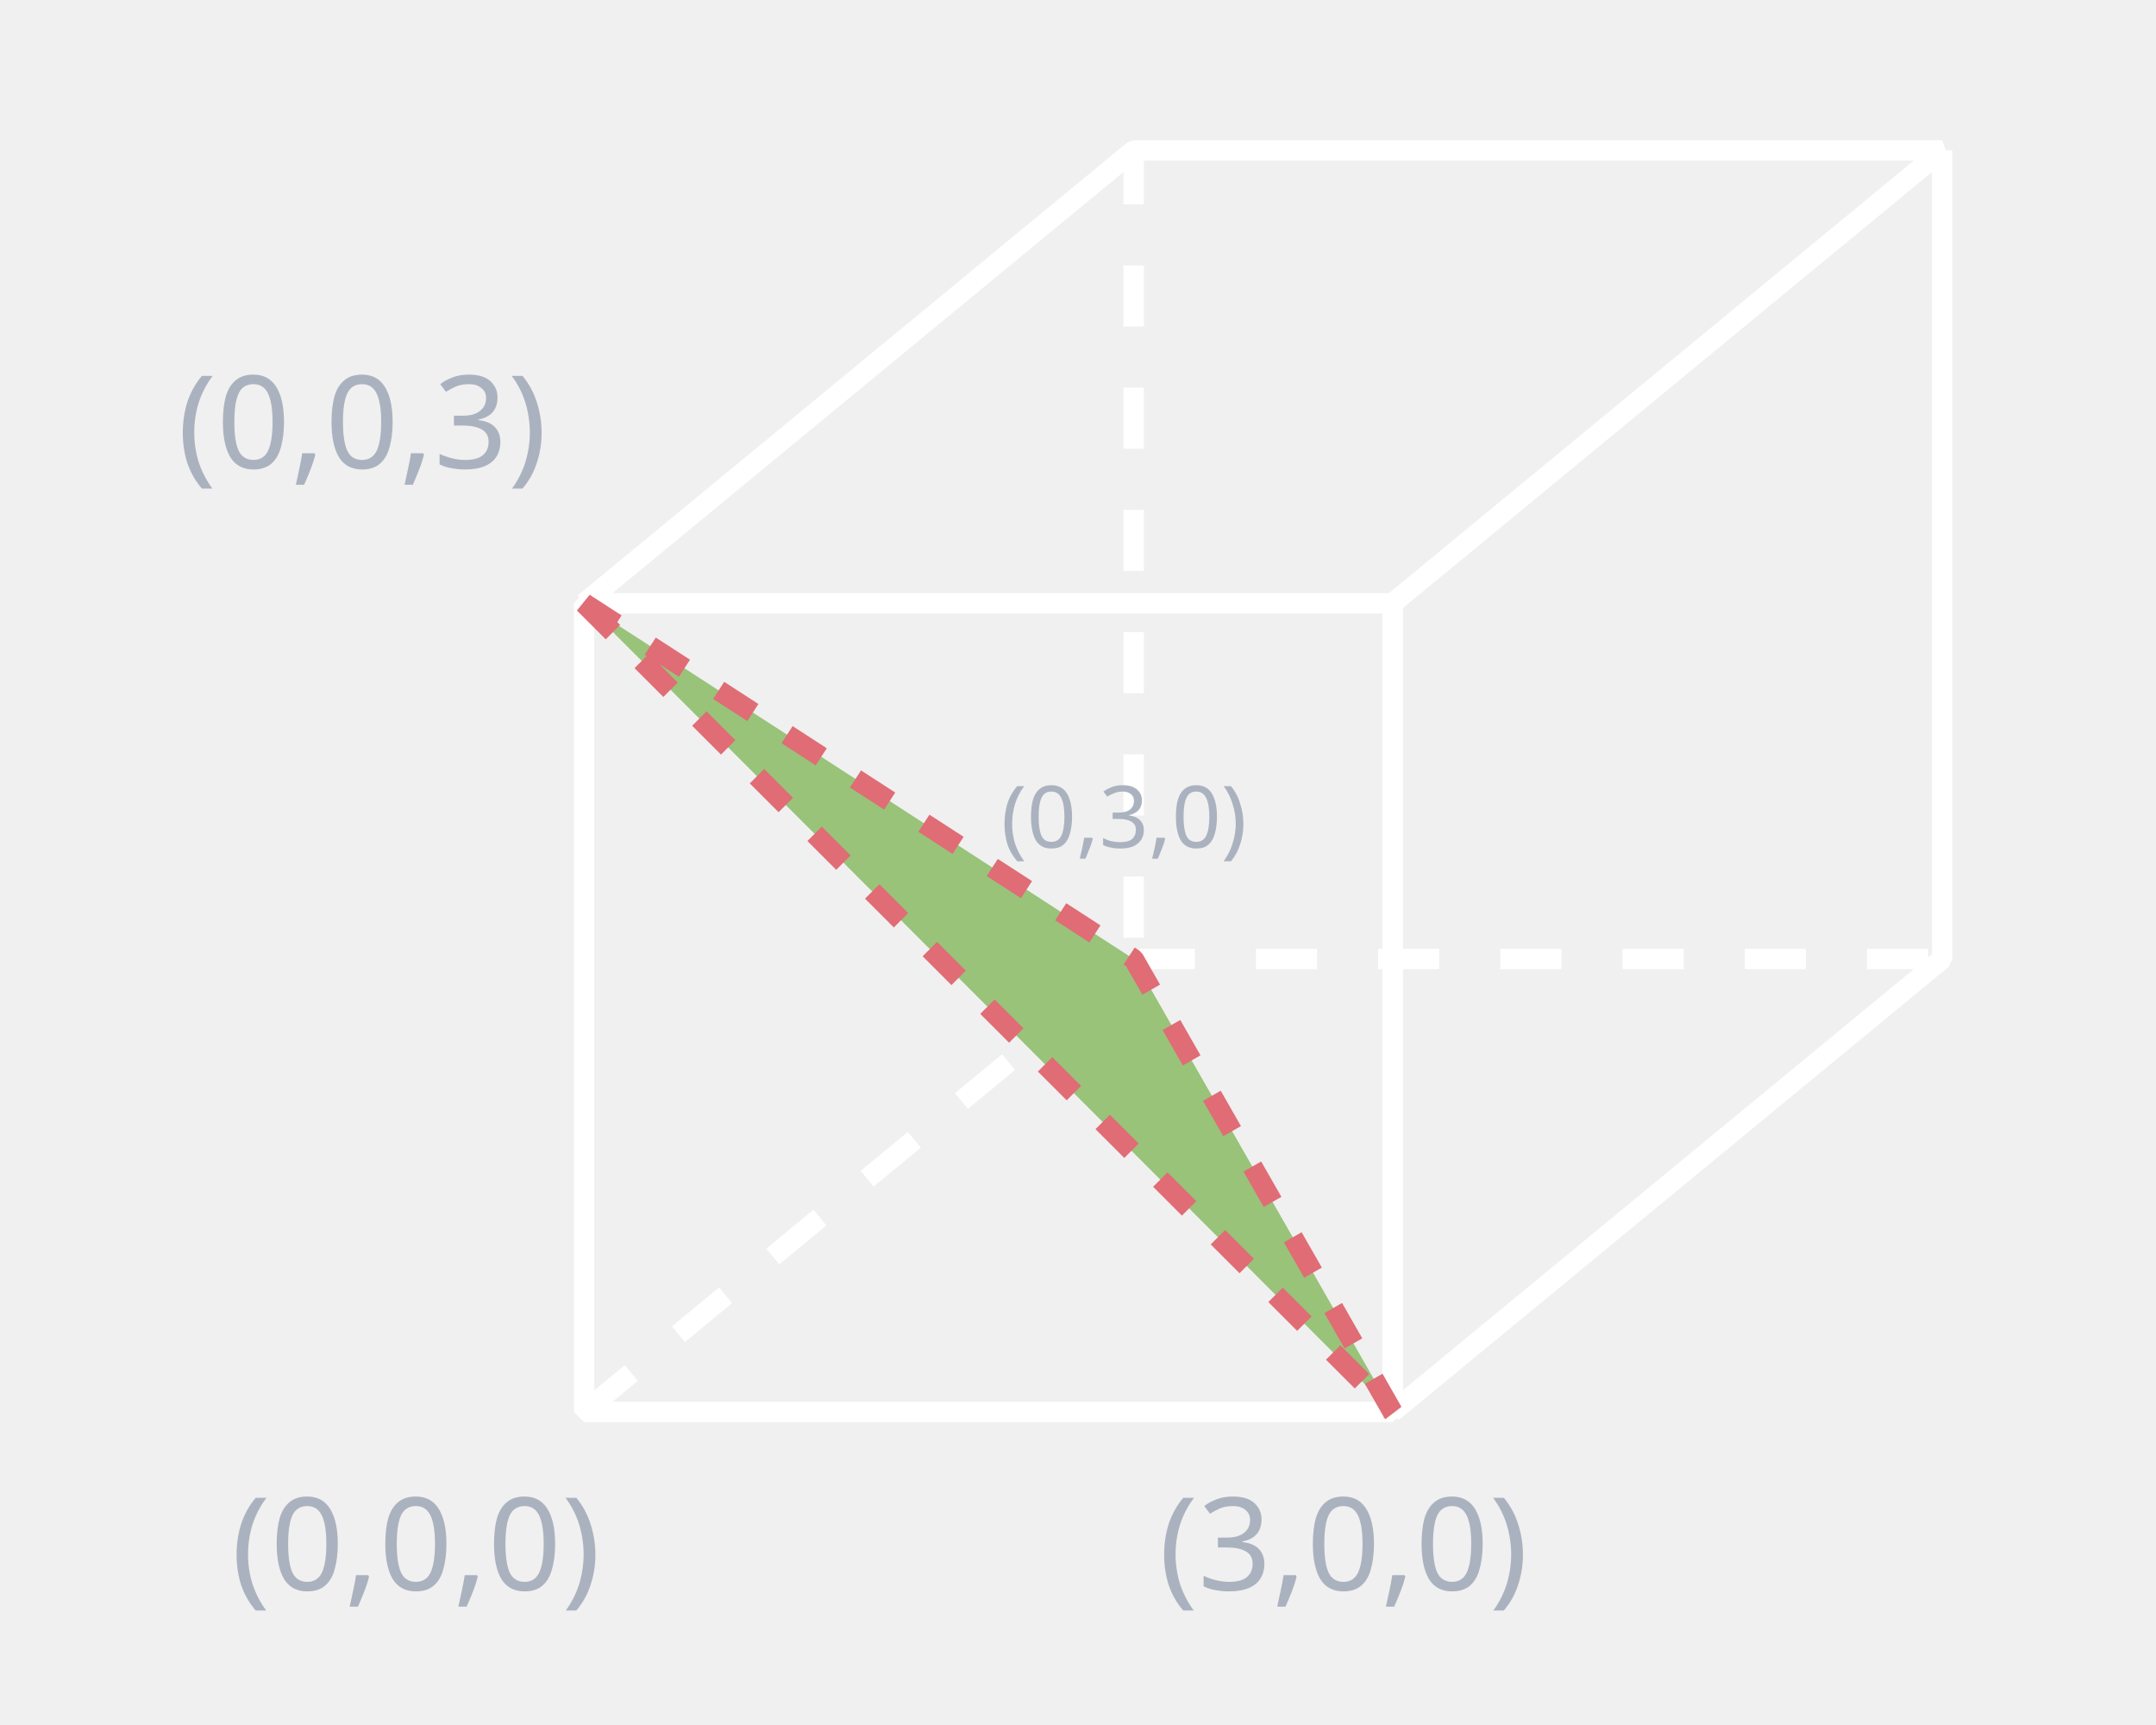
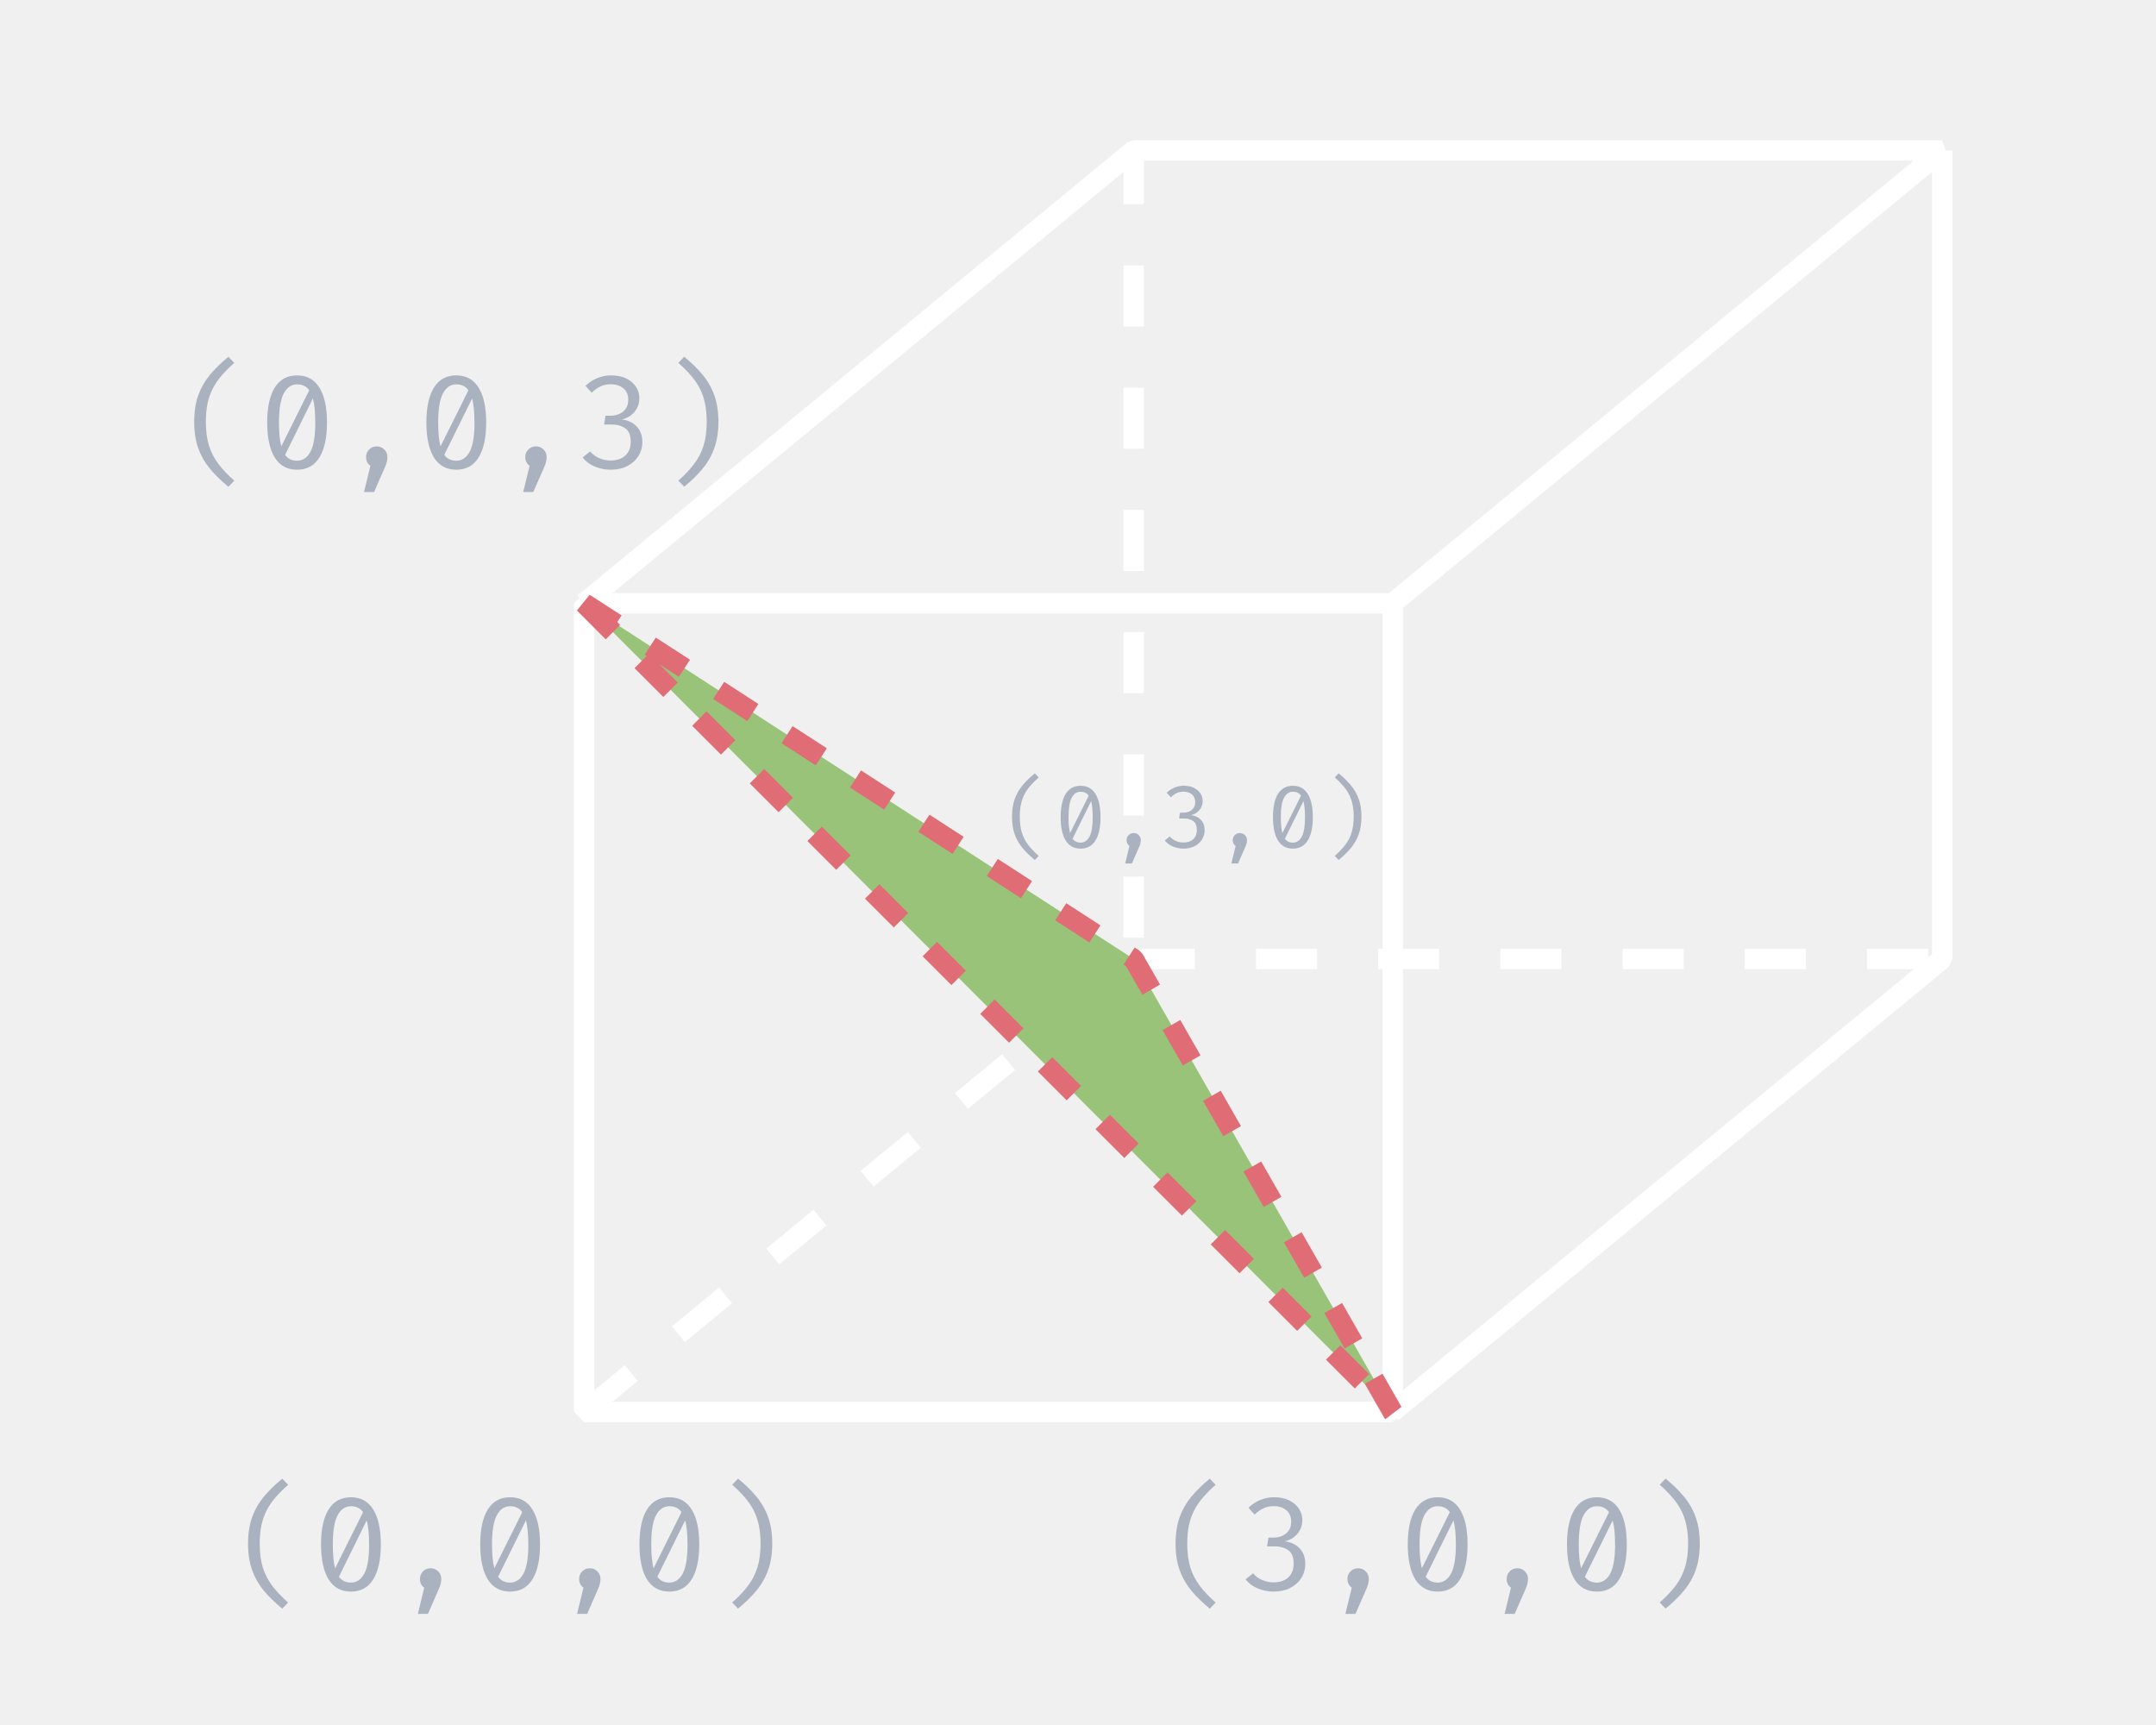
<svg xmlns="http://www.w3.org/2000/svg" width="400" height="320" viewBox="0 0 105.833 84.667" version="1.1" id="svg5">
  <defs id="defs2">
    <marker style="overflow:visible" id="Arrow2Mend" refX="0" refY="0" orient="auto">
      <path transform="scale(-0.6)" d="M 8.719,4.034 -2.207,0.016 8.719,-4.002 c -1.745,2.372 -1.735,5.617 -6e-7,8.035 z" style="fill:context-stroke;fill-rule:evenodd;stroke:context-stroke;stroke-width:0.625;stroke-linejoin:round" id="path7374" />
    </marker>
    <marker style="overflow:visible" id="Arrow1Lend" refX="0" refY="0" orient="auto">
      <path transform="matrix(-0.8,0,0,-0.8,-10,0)" style="fill:context-stroke;fill-rule:evenodd;stroke:context-stroke;stroke-width:1pt" d="M 0,0 5,-5 -12.5,0 5,5 Z" id="path7350" />
    </marker>
    <marker style="overflow:visible" id="Arrow1Mend" refX="0" refY="0" orient="auto">
      <path transform="matrix(-0.4,0,0,-0.4,-4,0)" style="fill:context-stroke;fill-rule:evenodd;stroke:context-stroke;stroke-width:1pt" d="M 0,0 5,-5 -12.5,0 5,5 Z" id="path7356" />
    </marker>
    <marker style="overflow:visible" id="TriangleOutL" refX="0" refY="0" orient="auto">
      <path transform="scale(0.8)" style="fill:context-stroke;fill-rule:evenodd;stroke:context-stroke;stroke-width:1pt" d="M 5.77,0 -2.88,5 V -5 Z" id="path7489" />
    </marker>
    <marker style="overflow:visible" id="TriangleOutM" refX="0" refY="0" orient="auto">
      <path transform="scale(0.4)" style="fill:context-stroke;fill-rule:evenodd;stroke:context-stroke;stroke-width:1pt" d="M 5.77,0 -2.88,5 V -5 Z" id="path7492" />
    </marker>
    <marker style="overflow:visible" id="TriangleInM" refX="0" refY="0" orient="auto">
      <path transform="scale(-0.4)" style="fill:context-stroke;fill-rule:evenodd;stroke:context-stroke;stroke-width:1pt" d="M 5.77,0 -2.88,5 V -5 Z" id="path7483" />
    </marker>
    <marker style="overflow:visible" id="TriangleInL" refX="0" refY="0" orient="auto">
      <path transform="scale(-0.8)" style="fill:context-stroke;fill-rule:evenodd;stroke:context-stroke;stroke-width:1pt" d="M 5.77,0 -2.88,5 V -5 Z" id="path7480" />
    </marker>
    <marker style="overflow:visible" id="Arrow1Mend-9" refX="0" refY="0" orient="auto">
      <path transform="matrix(-0.4,0,0,-0.4,-4,0)" style="fill:context-stroke;fill-rule:evenodd;stroke:context-stroke;stroke-width:1pt" d="M 0,0 5,-5 -12.5,0 5,5 Z" id="path7356-3" />
    </marker>
    <marker style="overflow:visible" id="Arrow1Mend_Fnone_S-abb2bf" refX="0" refY="0" orient="auto">
      <path transform="matrix(-0.4,0,0,-0.4,-4,0)" style="fill:#abb2bf;fill-rule:evenodd;stroke:#abb2bf;stroke-width:1pt" d="M 0,0 5,-5 -12.5,0 5,5 Z" id="path30204" />
    </marker>
  </defs>
  <g id="layer1">
    <rect style="fill:none;stroke:#ffffff;stroke-width:1;stroke-linejoin:bevel;stroke-opacity:1" id="rect69066" width="39.688" height="39.688" x="28.673" y="29.612" />
    <path style="fill:none;fill-opacity:1;stroke:#ffffff;stroke-width:1;stroke-linejoin:bevel;stroke-miterlimit:4;stroke-dasharray:none;stroke-dashoffset:0;stroke-opacity:1" d="M 28.673,29.612 55.65,7.383 H 95.337 L 68.36,29.612 V 69.3 L 95.337,47.07 V 7.383" id="path70004" />
    <path style="fill:none;fill-opacity:1;stroke:#ffffff;stroke-width:1;stroke-linejoin:bevel;stroke-miterlimit:4;stroke-dasharray:3, 3;stroke-dashoffset:0;stroke-opacity:1" d="M 28.673,69.3 55.65,47.07 V 7.383" id="path70300" />
    <path style="fill:none;fill-opacity:1;stroke:#ffffff;stroke-width:1;stroke-linejoin:bevel;stroke-miterlimit:4;stroke-dasharray:3, 3;stroke-dashoffset:0;stroke-opacity:1" d="M 55.65,47.07 H 95.337" id="path70302" />
    <path style="fill:#98c379;fill-opacity:1;stroke:none;stroke-width:1;stroke-linejoin:bevel;stroke-miterlimit:4;stroke-dasharray:none;stroke-dashoffset:0;stroke-opacity:1" d="M 28.673,29.612 68.36,69.3 55.65,47.07 Z" id="path70497" />
-     <text xml:space="preserve" style="font-size:6.35px;font-family:'Fira Code';-inkscape-font-specification:'Fira Code';fill:#98c379;fill-opacity:1;stroke:none;stroke-width:1;stroke-linejoin:bevel;stroke-miterlimit:4;stroke-dasharray:none;stroke-dashoffset:0;stroke-opacity:1" x="11.365" y="78.045" id="text74384">
-       <tspan id="tspan74382" style="font-size:6.35px;fill:#abb2bf;fill-opacity:1;stroke-width:1" x="11.365" y="78.045">(0,0,0)</tspan>
-     </text>
-     <text xml:space="preserve" style="font-size:6.35px;font-family:'Fira Code';-inkscape-font-specification:'Fira Code';fill:#98c379;fill-opacity:1;stroke:none;stroke-width:1;stroke-linejoin:bevel;stroke-miterlimit:4;stroke-dasharray:none;stroke-dashoffset:0;stroke-opacity:1" x="56.895" y="78.045" id="text74384-2">
-       <tspan id="tspan74382-6" style="font-size:6.35px;fill:#abb2bf;fill-opacity:1;stroke-width:1" x="56.895" y="78.045">(3,0,0)</tspan>
-     </text>
-     <text xml:space="preserve" style="font-size:6.35px;font-family:'Fira Code';-inkscape-font-specification:'Fira Code';fill:#98c379;fill-opacity:1;stroke:none;stroke-width:1;stroke-linejoin:bevel;stroke-miterlimit:4;stroke-dasharray:none;stroke-dashoffset:0;stroke-opacity:1" x="8.722" y="22.981" id="text74384-1">
-       <tspan id="tspan74382-8" style="font-size:6.35px;fill:#abb2bf;fill-opacity:1;stroke-width:1" x="8.722" y="22.981">(0,0,3)</tspan>
-     </text>
-     <text xml:space="preserve" style="font-size:4.233px;font-family:'Fira Code';-inkscape-font-specification:'Fira Code';fill:#98c379;fill-opacity:1;stroke:none;stroke-width:1;stroke-linejoin:bevel;stroke-miterlimit:4;stroke-dasharray:none;stroke-dashoffset:0;stroke-opacity:1" x="49.136" y="41.604" id="text74384-7">
-       <tspan id="tspan74382-9" style="font-size:4.233px;fill:#abb2bf;fill-opacity:1;stroke-width:1" x="49.136" y="41.604">(0,3,0)</tspan>
-     </text>
+     <g aria-label="(0,0,0)" id="text74384" style="font-size:6.35px;font-family:'Fira Code';-inkscape-font-specification:'Fira Code';fill:#98c379;stroke-width:1;stroke-linejoin:bevel">
+       <path d="m 12.749,75.765 q 0,0.681 0.153,1.176 0.156,0.492 0.466,0.899 0.309,0.407 0.775,0.817 l -0.287,0.3 q -0.528,-0.43 -0.905,-0.882 -0.374,-0.453 -0.576,-1.009 -0.199,-0.557 -0.199,-1.299 0,-0.742 0.199,-1.299 0.202,-0.557 0.576,-1.009 0.378,-0.453 0.905,-0.882 l 0.287,0.3 q -0.352,0.313 -0.615,0.615 -0.261,0.3 -0.433,0.632 -0.173,0.332 -0.261,0.733 -0.085,0.401 -0.085,0.912 z" style="fill:#abb2bf" id="path924" />
+       <path d="m 17.226,73.489 q 0.723,0 1.094,0.599 0.374,0.599 0.374,1.713 0,1.117 -0.374,1.719 -0.371,0.599 -1.094,0.599 -0.723,0 -1.097,-0.599 -0.371,-0.602 -0.371,-1.719 0,-1.114 0.371,-1.713 0.374,-0.599 1.097,-0.599 z m 0,0.44 q -0.414,0 -0.651,0.44 -0.238,0.436 -0.238,1.433 0,0.746 0.114,1.172 l 1.371,-2.755 q -0.205,-0.29 -0.596,-0.29 z m 0.892,1.872 q 0,-0.752 -0.117,-1.176 L 16.637,77.39 q 0.205,0.287 0.589,0.287 0.417,0 0.655,-0.44 0.238,-0.44 0.238,-1.436 z" style="fill:#abb2bf" id="path926" />
+       <path d="m 21.134,76.973 q 0.225,0 0.374,0.153 0.153,0.153 0.153,0.368 0,0.117 -0.029,0.238 -0.026,0.12 -0.098,0.274 L 21.007,79.214 H 20.512 l 0.313,-1.286 q -0.212,-0.153 -0.212,-0.433 0,-0.215 0.15,-0.368 0.15,-0.153 0.371,-0.153 z" style="fill:#abb2bf" id="path928" />
+       <path d="m 25.041,73.489 q 0.723,0 1.094,0.599 0.374,0.599 0.374,1.713 0,1.117 -0.374,1.719 -0.371,0.599 -1.094,0.599 -0.723,0 -1.097,-0.599 -0.371,-0.602 -0.371,-1.719 0,-1.114 0.371,-1.713 0.374,-0.599 1.097,-0.599 z m 0,0.44 q -0.414,0 -0.651,0.44 -0.238,0.436 -0.238,1.433 0,0.746 0.114,1.172 l 1.371,-2.755 q -0.205,-0.29 -0.596,-0.29 z m 0.892,1.872 q 0,-0.752 -0.117,-1.176 L 24.452,77.39 q 0.205,0.287 0.589,0.287 0.417,0 0.655,-0.44 0.238,-0.44 0.238,-1.436 z" style="fill:#abb2bf" id="path930" />
+       <path d="m 28.949,76.973 q 0.225,0 0.374,0.153 0.153,0.153 0.153,0.368 0,0.117 -0.029,0.238 -0.026,0.12 -0.098,0.274 L 28.822,79.214 h -0.495 l 0.313,-1.286 q -0.212,-0.153 -0.212,-0.433 0,-0.215 0.15,-0.368 0.15,-0.153 0.371,-0.153 z" style="fill:#abb2bf" id="path932" />
+       <path d="m 32.857,73.489 q 0.723,0 1.094,0.599 0.374,0.599 0.374,1.713 0,1.117 -0.374,1.719 -0.371,0.599 -1.094,0.599 -0.723,0 -1.097,-0.599 -0.371,-0.602 -0.371,-1.719 0,-1.114 0.371,-1.713 0.374,-0.599 1.097,-0.599 z m 0,0.44 q -0.414,0 -0.651,0.44 -0.238,0.436 -0.238,1.433 0,0.746 0.114,1.172 l 1.371,-2.755 q -0.205,-0.29 -0.596,-0.29 z m 0.892,1.872 q 0,-0.752 -0.117,-1.176 L 32.267,77.39 q 0.205,0.287 0.589,0.287 0.417,0 0.655,-0.44 0.238,-0.44 0.238,-1.436 z" style="fill:#abb2bf" id="path934" />
+       <path d="m 37.334,75.765 q 0,-0.511 -0.088,-0.912 -0.085,-0.401 -0.257,-0.733 -0.173,-0.332 -0.436,-0.632 -0.261,-0.303 -0.612,-0.615 l 0.287,-0.3 q 0.528,0.43 0.902,0.882 0.378,0.453 0.576,1.009 0.202,0.557 0.202,1.299 0,0.742 -0.202,1.299 -0.199,0.557 -0.576,1.009 -0.374,0.453 -0.902,0.882 l -0.287,-0.3 q 0.466,-0.41 0.775,-0.817 0.309,-0.407 0.462,-0.899 0.156,-0.495 0.156,-1.176 z" style="fill:#abb2bf" id="path936" />
+     </g>
+     <g aria-label="(3,0,0)" id="text74384-2" style="font-size:6.35px;font-family:'Fira Code';-inkscape-font-specification:'Fira Code';fill:#98c379;stroke-width:1;stroke-linejoin:bevel">
+       <path d="m 58.279,75.765 q 0,0.681 0.153,1.176 0.156,0.492 0.466,0.899 0.309,0.407 0.775,0.817 l -0.287,0.3 q -0.528,-0.43 -0.905,-0.882 -0.374,-0.453 -0.576,-1.009 -0.199,-0.557 -0.199,-1.299 0,-0.742 0.199,-1.299 0.202,-0.557 0.576,-1.009 0.378,-0.453 0.905,-0.882 l 0.287,0.3 q -0.352,0.313 -0.615,0.615 -0.261,0.3 -0.433,0.632 -0.173,0.332 -0.261,0.733 -0.085,0.401 -0.085,0.912 z" style="fill:#abb2bf" id="path954" />
+       <path d="m 62.552,73.489 q 0.423,0 0.733,0.153 0.309,0.153 0.475,0.407 0.169,0.254 0.169,0.56 0,0.274 -0.12,0.495 -0.12,0.218 -0.319,0.361 -0.199,0.143 -0.436,0.189 0.264,0.02 0.495,0.15 0.234,0.127 0.378,0.365 0.147,0.238 0.147,0.583 0,0.388 -0.195,0.7 -0.195,0.309 -0.547,0.488 -0.348,0.179 -0.814,0.179 -0.378,0 -0.749,-0.143 -0.371,-0.143 -0.628,-0.456 l 0.368,-0.3 q 0.192,0.225 0.456,0.335 0.267,0.111 0.541,0.111 0.469,0 0.733,-0.244 0.264,-0.247 0.264,-0.671 0,-0.479 -0.267,-0.664 -0.264,-0.186 -0.661,-0.186 h -0.378 l 0.068,-0.433 h 0.264 q 0.218,0 0.41,-0.085 0.195,-0.085 0.319,-0.257 0.124,-0.173 0.124,-0.44 0,-0.371 -0.247,-0.567 -0.247,-0.195 -0.599,-0.195 -0.293,0 -0.511,0.104 -0.218,0.101 -0.44,0.309 l -0.303,-0.335 q 0.287,-0.27 0.609,-0.391 0.322,-0.124 0.664,-0.124 z" style="fill:#abb2bf" id="path956" />
+       <path d="m 66.665,76.973 q 0.225,0 0.374,0.153 0.153,0.153 0.153,0.368 0,0.117 -0.029,0.238 -0.026,0.12 -0.098,0.274 l -0.528,1.208 h -0.495 l 0.313,-1.286 q -0.212,-0.153 -0.212,-0.433 0,-0.215 0.15,-0.368 0.15,-0.153 0.371,-0.153 z" style="fill:#abb2bf" id="path958" />
+       <path d="m 70.572,73.489 q 0.723,0 1.094,0.599 0.374,0.599 0.374,1.713 0,1.117 -0.374,1.719 -0.371,0.599 -1.094,0.599 -0.723,0 -1.097,-0.599 -0.371,-0.602 -0.371,-1.719 0,-1.114 0.371,-1.713 0.374,-0.599 1.097,-0.599 z m 0,0.44 q -0.414,0 -0.651,0.44 -0.238,0.436 -0.238,1.433 0,0.746 0.114,1.172 l 1.371,-2.755 q -0.205,-0.29 -0.596,-0.29 z m 0.892,1.872 q 0,-0.752 -0.117,-1.176 L 69.983,77.39 q 0.205,0.287 0.589,0.287 0.417,0 0.655,-0.44 0.238,-0.44 0.238,-1.436 z" style="fill:#abb2bf" id="path960" />
+       <path d="m 74.48,76.973 q 0.225,0 0.374,0.153 0.153,0.153 0.153,0.368 0,0.117 -0.029,0.238 -0.026,0.12 -0.098,0.274 l -0.528,1.208 h -0.495 l 0.313,-1.286 q -0.212,-0.153 -0.212,-0.433 0,-0.215 0.15,-0.368 0.15,-0.153 0.371,-0.153 z" style="fill:#abb2bf" id="path962" />
+       <path d="m 78.388,73.489 q 0.723,0 1.094,0.599 0.374,0.599 0.374,1.713 0,1.117 -0.374,1.719 -0.371,0.599 -1.094,0.599 -0.723,0 -1.097,-0.599 -0.371,-0.602 -0.371,-1.719 0,-1.114 0.371,-1.713 0.374,-0.599 1.097,-0.599 z m 0,0.44 q -0.414,0 -0.651,0.44 -0.238,0.436 -0.238,1.433 0,0.746 0.114,1.172 l 1.371,-2.755 q -0.205,-0.29 -0.596,-0.29 z m 0.892,1.872 q 0,-0.752 -0.117,-1.176 L 77.798,77.39 q 0.205,0.287 0.589,0.287 0.417,0 0.655,-0.44 0.238,-0.44 0.238,-1.436 z" style="fill:#abb2bf" id="path964" />
+       <path d="m 82.865,75.765 q 0,-0.511 -0.088,-0.912 -0.085,-0.401 -0.257,-0.733 -0.173,-0.332 -0.436,-0.632 -0.261,-0.303 -0.612,-0.615 l 0.287,-0.3 q 0.528,0.43 0.902,0.882 0.378,0.453 0.576,1.009 0.202,0.557 0.202,1.299 0,0.742 -0.202,1.299 -0.199,0.557 -0.576,1.009 -0.374,0.453 -0.902,0.882 l -0.287,-0.3 q 0.466,-0.41 0.775,-0.817 0.309,-0.407 0.462,-0.899 0.156,-0.495 0.156,-1.176 z" style="fill:#abb2bf" id="path966" />
+     </g>
+     <g aria-label="(0,0,3)" id="text74384-1" style="font-size:6.35px;font-family:'Fira Code';-inkscape-font-specification:'Fira Code';fill:#98c379;stroke-width:1;stroke-linejoin:bevel">
+       <path d="m 10.106,20.701 q 0,0.681 0.153,1.176 0.156,0.492 0.466,0.899 0.309,0.407 0.775,0.817 l -0.287,0.3 Q 10.685,23.463 10.307,23.01 9.933,22.557 9.731,22.001 q -0.199,-0.557 -0.199,-1.299 0,-0.742 0.199,-1.299 0.202,-0.557 0.576,-1.009 0.378,-0.453 0.905,-0.882 l 0.287,0.3 q -0.352,0.313 -0.615,0.615 -0.261,0.3 -0.433,0.632 -0.173,0.332 -0.261,0.733 -0.085,0.401 -0.085,0.912 z" style="fill:#abb2bf" id="path939" />
+       <path d="m 14.583,18.425 q 0.723,0 1.094,0.599 0.374,0.599 0.374,1.713 0,1.117 -0.374,1.719 -0.371,0.599 -1.094,0.599 -0.723,0 -1.097,-0.599 -0.371,-0.602 -0.371,-1.719 0,-1.114 0.371,-1.713 0.374,-0.599 1.097,-0.599 z m 0,0.44 q -0.414,0 -0.651,0.44 -0.238,0.436 -0.238,1.433 0,0.746 0.114,1.172 L 15.179,19.154 Q 14.974,18.865 14.583,18.865 Z m 0.892,1.872 q 0,-0.752 -0.117,-1.176 l -1.364,2.765 q 0.205,0.287 0.589,0.287 0.417,0 0.655,-0.44 0.238,-0.44 0.238,-1.436 z" style="fill:#abb2bf" id="path941" />
+       <path d="m 18.491,21.909 q 0.225,0 0.374,0.153 0.153,0.153 0.153,0.368 0,0.117 -0.029,0.238 -0.026,0.12 -0.098,0.274 l -0.528,1.208 h -0.495 l 0.313,-1.286 q -0.212,-0.153 -0.212,-0.433 0,-0.215 0.15,-0.368 0.15,-0.153 0.371,-0.153 z" style="fill:#abb2bf" id="path943" />
+       <path d="m 22.398,18.425 q 0.723,0 1.094,0.599 0.374,0.599 0.374,1.713 0,1.117 -0.374,1.719 -0.371,0.599 -1.094,0.599 -0.723,0 -1.097,-0.599 -0.371,-0.602 -0.371,-1.719 0,-1.114 0.371,-1.713 0.374,-0.599 1.097,-0.599 z m 0,0.44 q -0.414,0 -0.651,0.44 -0.238,0.436 -0.238,1.433 0,0.746 0.114,1.172 l 1.371,-2.755 q -0.205,-0.29 -0.596,-0.29 z m 0.892,1.872 q 0,-0.752 -0.117,-1.176 l -1.364,2.765 q 0.205,0.287 0.589,0.287 0.417,0 0.655,-0.44 0.238,-0.44 0.238,-1.436 z" style="fill:#abb2bf" id="path945" />
+       <path d="m 26.306,21.909 q 0.225,0 0.374,0.153 0.153,0.153 0.153,0.368 0,0.117 -0.029,0.238 -0.026,0.12 -0.098,0.274 l -0.528,1.208 h -0.495 l 0.313,-1.286 q -0.212,-0.153 -0.212,-0.433 0,-0.215 0.15,-0.368 0.15,-0.153 0.371,-0.153 z" style="fill:#abb2bf" id="path947" />
+       <path d="m 30.009,18.425 q 0.423,0 0.733,0.153 0.309,0.153 0.475,0.407 0.169,0.254 0.169,0.56 0,0.274 -0.12,0.495 -0.12,0.218 -0.319,0.361 -0.199,0.143 -0.436,0.189 0.264,0.02 0.495,0.15 0.234,0.127 0.378,0.365 0.147,0.238 0.147,0.583 0,0.388 -0.195,0.7 -0.195,0.309 -0.547,0.488 -0.348,0.179 -0.814,0.179 -0.378,0 -0.749,-0.143 -0.371,-0.143 -0.628,-0.456 l 0.368,-0.3 q 0.192,0.225 0.456,0.335 0.267,0.111 0.541,0.111 0.469,0 0.733,-0.244 0.264,-0.247 0.264,-0.671 0,-0.479 -0.267,-0.664 -0.264,-0.186 -0.661,-0.186 h -0.378 l 0.068,-0.433 h 0.264 q 0.218,0 0.41,-0.085 0.195,-0.085 0.319,-0.257 0.124,-0.173 0.124,-0.44 0,-0.371 -0.247,-0.567 -0.247,-0.195 -0.599,-0.195 -0.293,0 -0.511,0.104 -0.218,0.101 -0.44,0.309 l -0.303,-0.335 q 0.287,-0.27 0.609,-0.391 0.322,-0.124 0.664,-0.124 z" style="fill:#abb2bf" id="path949" />
+       <path d="m 34.691,20.701 q 0,-0.511 -0.088,-0.912 -0.085,-0.401 -0.257,-0.733 -0.173,-0.332 -0.436,-0.632 -0.261,-0.303 -0.612,-0.615 l 0.287,-0.3 q 0.528,0.43 0.902,0.882 0.378,0.453 0.576,1.009 0.202,0.557 0.202,1.299 0,0.742 -0.202,1.299 -0.199,0.557 -0.576,1.009 -0.374,0.453 -0.902,0.882 l -0.287,-0.3 q 0.466,-0.41 0.775,-0.817 0.309,-0.407 0.462,-0.899 0.156,-0.495 0.156,-1.176 z" style="fill:#abb2bf" id="path951" />
+     </g>
+     <g aria-label="(0,3,0)" id="text74384-7" style="font-size:4.233px;font-family:'Fira Code';-inkscape-font-specification:'Fira Code';fill:#98c379;stroke-width:1;stroke-linejoin:bevel">
+       <path d="m 50.059,40.084 q 0,0.454 0.102,0.784 0.104,0.328 0.31,0.599 0.206,0.271 0.517,0.545 l -0.191,0.2 q -0.352,-0.287 -0.604,-0.588 -0.25,-0.302 -0.384,-0.673 -0.132,-0.371 -0.132,-0.866 0,-0.495 0.132,-0.866 0.135,-0.371 0.384,-0.673 0.252,-0.302 0.604,-0.588 l 0.191,0.2 q -0.234,0.208 -0.41,0.41 -0.174,0.2 -0.289,0.421 -0.115,0.221 -0.174,0.488 -0.056,0.267 -0.056,0.608 z" style="fill:#abb2bf" id="path909" />
+       <path d="m 53.044,38.567 q 0.482,0 0.729,0.399 0.25,0.399 0.25,1.142 0,0.745 -0.25,1.146 -0.247,0.399 -0.729,0.399 -0.482,0 -0.732,-0.399 -0.247,-0.402 -0.247,-1.146 0,-0.742 0.247,-1.142 0.25,-0.399 0.732,-0.399 z m 0,0.293 q -0.276,0 -0.434,0.293 -0.158,0.291 -0.158,0.955 0,0.497 0.076,0.782 l 0.914,-1.837 q -0.137,-0.193 -0.397,-0.193 z m 0.595,1.248 q 0,-0.501 -0.078,-0.784 l -0.91,1.843 q 0.137,0.191 0.393,0.191 0.278,0 0.436,-0.293 0.158,-0.293 0.158,-0.957 z" style="fill:#abb2bf" id="path911" />
+       <path d="m 55.649,40.889 q 0.15,0 0.25,0.102 0.102,0.102 0.102,0.245 0,0.078 -0.02,0.158 -0.017,0.08 -0.065,0.182 l -0.352,0.805 h -0.33 l 0.208,-0.858 q -0.141,-0.102 -0.141,-0.289 0,-0.143 0.1,-0.245 0.1,-0.102 0.247,-0.102 z" style="fill:#abb2bf" id="path913" />
+       <path d="m 58.118,38.567 q 0.282,0 0.488,0.102 0.206,0.102 0.317,0.271 0.113,0.169 0.113,0.373 0,0.182 -0.08,0.33 -0.08,0.145 -0.213,0.241 -0.132,0.096 -0.291,0.126 0.176,0.013 0.33,0.1 0.156,0.085 0.252,0.243 0.098,0.158 0.098,0.389 0,0.258 -0.13,0.467 -0.13,0.206 -0.365,0.326 -0.232,0.119 -0.543,0.119 -0.252,0 -0.499,-0.096 -0.247,-0.096 -0.419,-0.304 l 0.245,-0.2 q 0.128,0.15 0.304,0.224 0.178,0.074 0.36,0.074 0.313,0 0.488,-0.163 0.176,-0.165 0.176,-0.447 0,-0.319 -0.178,-0.443 -0.176,-0.124 -0.441,-0.124 h -0.252 l 0.046,-0.289 h 0.176 q 0.145,0 0.274,-0.056 0.13,-0.056 0.213,-0.172 0.083,-0.115 0.083,-0.293 0,-0.247 -0.165,-0.378 -0.165,-0.13 -0.399,-0.13 -0.195,0 -0.341,0.069 -0.145,0.067 -0.293,0.206 l -0.202,-0.224 q 0.191,-0.18 0.406,-0.261 0.215,-0.082 0.443,-0.082 z" style="fill:#abb2bf" id="path915" />
+       <path d="m 60.86,40.889 q 0.15,0 0.25,0.102 0.102,0.102 0.102,0.245 0,0.078 -0.02,0.158 -0.017,0.08 -0.065,0.182 l -0.352,0.805 h -0.33 l 0.208,-0.858 q -0.141,-0.102 -0.141,-0.289 0,-0.143 0.1,-0.245 0.1,-0.102 0.247,-0.102 z" style="fill:#abb2bf" id="path917" />
+       <path d="m 63.465,38.567 q 0.482,0 0.729,0.399 0.25,0.399 0.25,1.142 0,0.745 -0.25,1.146 -0.247,0.399 -0.729,0.399 -0.482,0 -0.732,-0.399 -0.247,-0.402 -0.247,-1.146 0,-0.742 0.247,-1.142 0.25,-0.399 0.732,-0.399 z m 0,0.293 q -0.276,0 -0.434,0.293 -0.158,0.291 -0.158,0.955 0,0.497 0.076,0.782 l 0.914,-1.837 q -0.137,-0.193 -0.397,-0.193 z m 0.595,1.248 q 0,-0.501 -0.078,-0.784 l -0.91,1.843 q 0.137,0.191 0.393,0.191 0.278,0 0.436,-0.293 0.158,-0.293 0.158,-0.957 z" style="fill:#abb2bf" id="path919" />
+       <path d="m 66.45,40.084 q 0,-0.341 -0.059,-0.608 -0.056,-0.267 -0.172,-0.488 -0.115,-0.221 -0.291,-0.421 -0.174,-0.202 -0.408,-0.41 l 0.191,-0.2 q 0.352,0.287 0.601,0.588 0.252,0.302 0.384,0.673 0.135,0.371 0.135,0.866 0,0.495 -0.135,0.866 -0.132,0.371 -0.384,0.673 -0.25,0.302 -0.601,0.588 l -0.191,-0.2 q 0.31,-0.274 0.517,-0.545 0.206,-0.271 0.308,-0.599 0.104,-0.33 0.104,-0.784 z" style="fill:#abb2bf" id="path921" />
+     </g>
    <text xml:space="preserve" style="font-size:4.233px;font-family:'Fira Code';-inkscape-font-specification:'Fira Code';fill:#abb2bf;fill-opacity:1;stroke:#abb2bf;stroke-width:1;stroke-linejoin:bevel;stroke-miterlimit:4;stroke-dasharray:3, 3;stroke-dashoffset:0;stroke-opacity:1" x="46.093" y="53.978" id="text119297">
      <tspan id="tspan119295" style="stroke-width:1" x="46.093" y="53.978" />
    </text>
    <path style="fill:none;fill-opacity:1;stroke:#e06c75;stroke-width:1;stroke-linejoin:bevel;stroke-miterlimit:4;stroke-dasharray:2,2;stroke-dashoffset:0;stroke-opacity:1" d="M 28.673,29.612 68.36,69.3 55.65,47.07 Z" id="path130553" />
  </g>
</svg>
